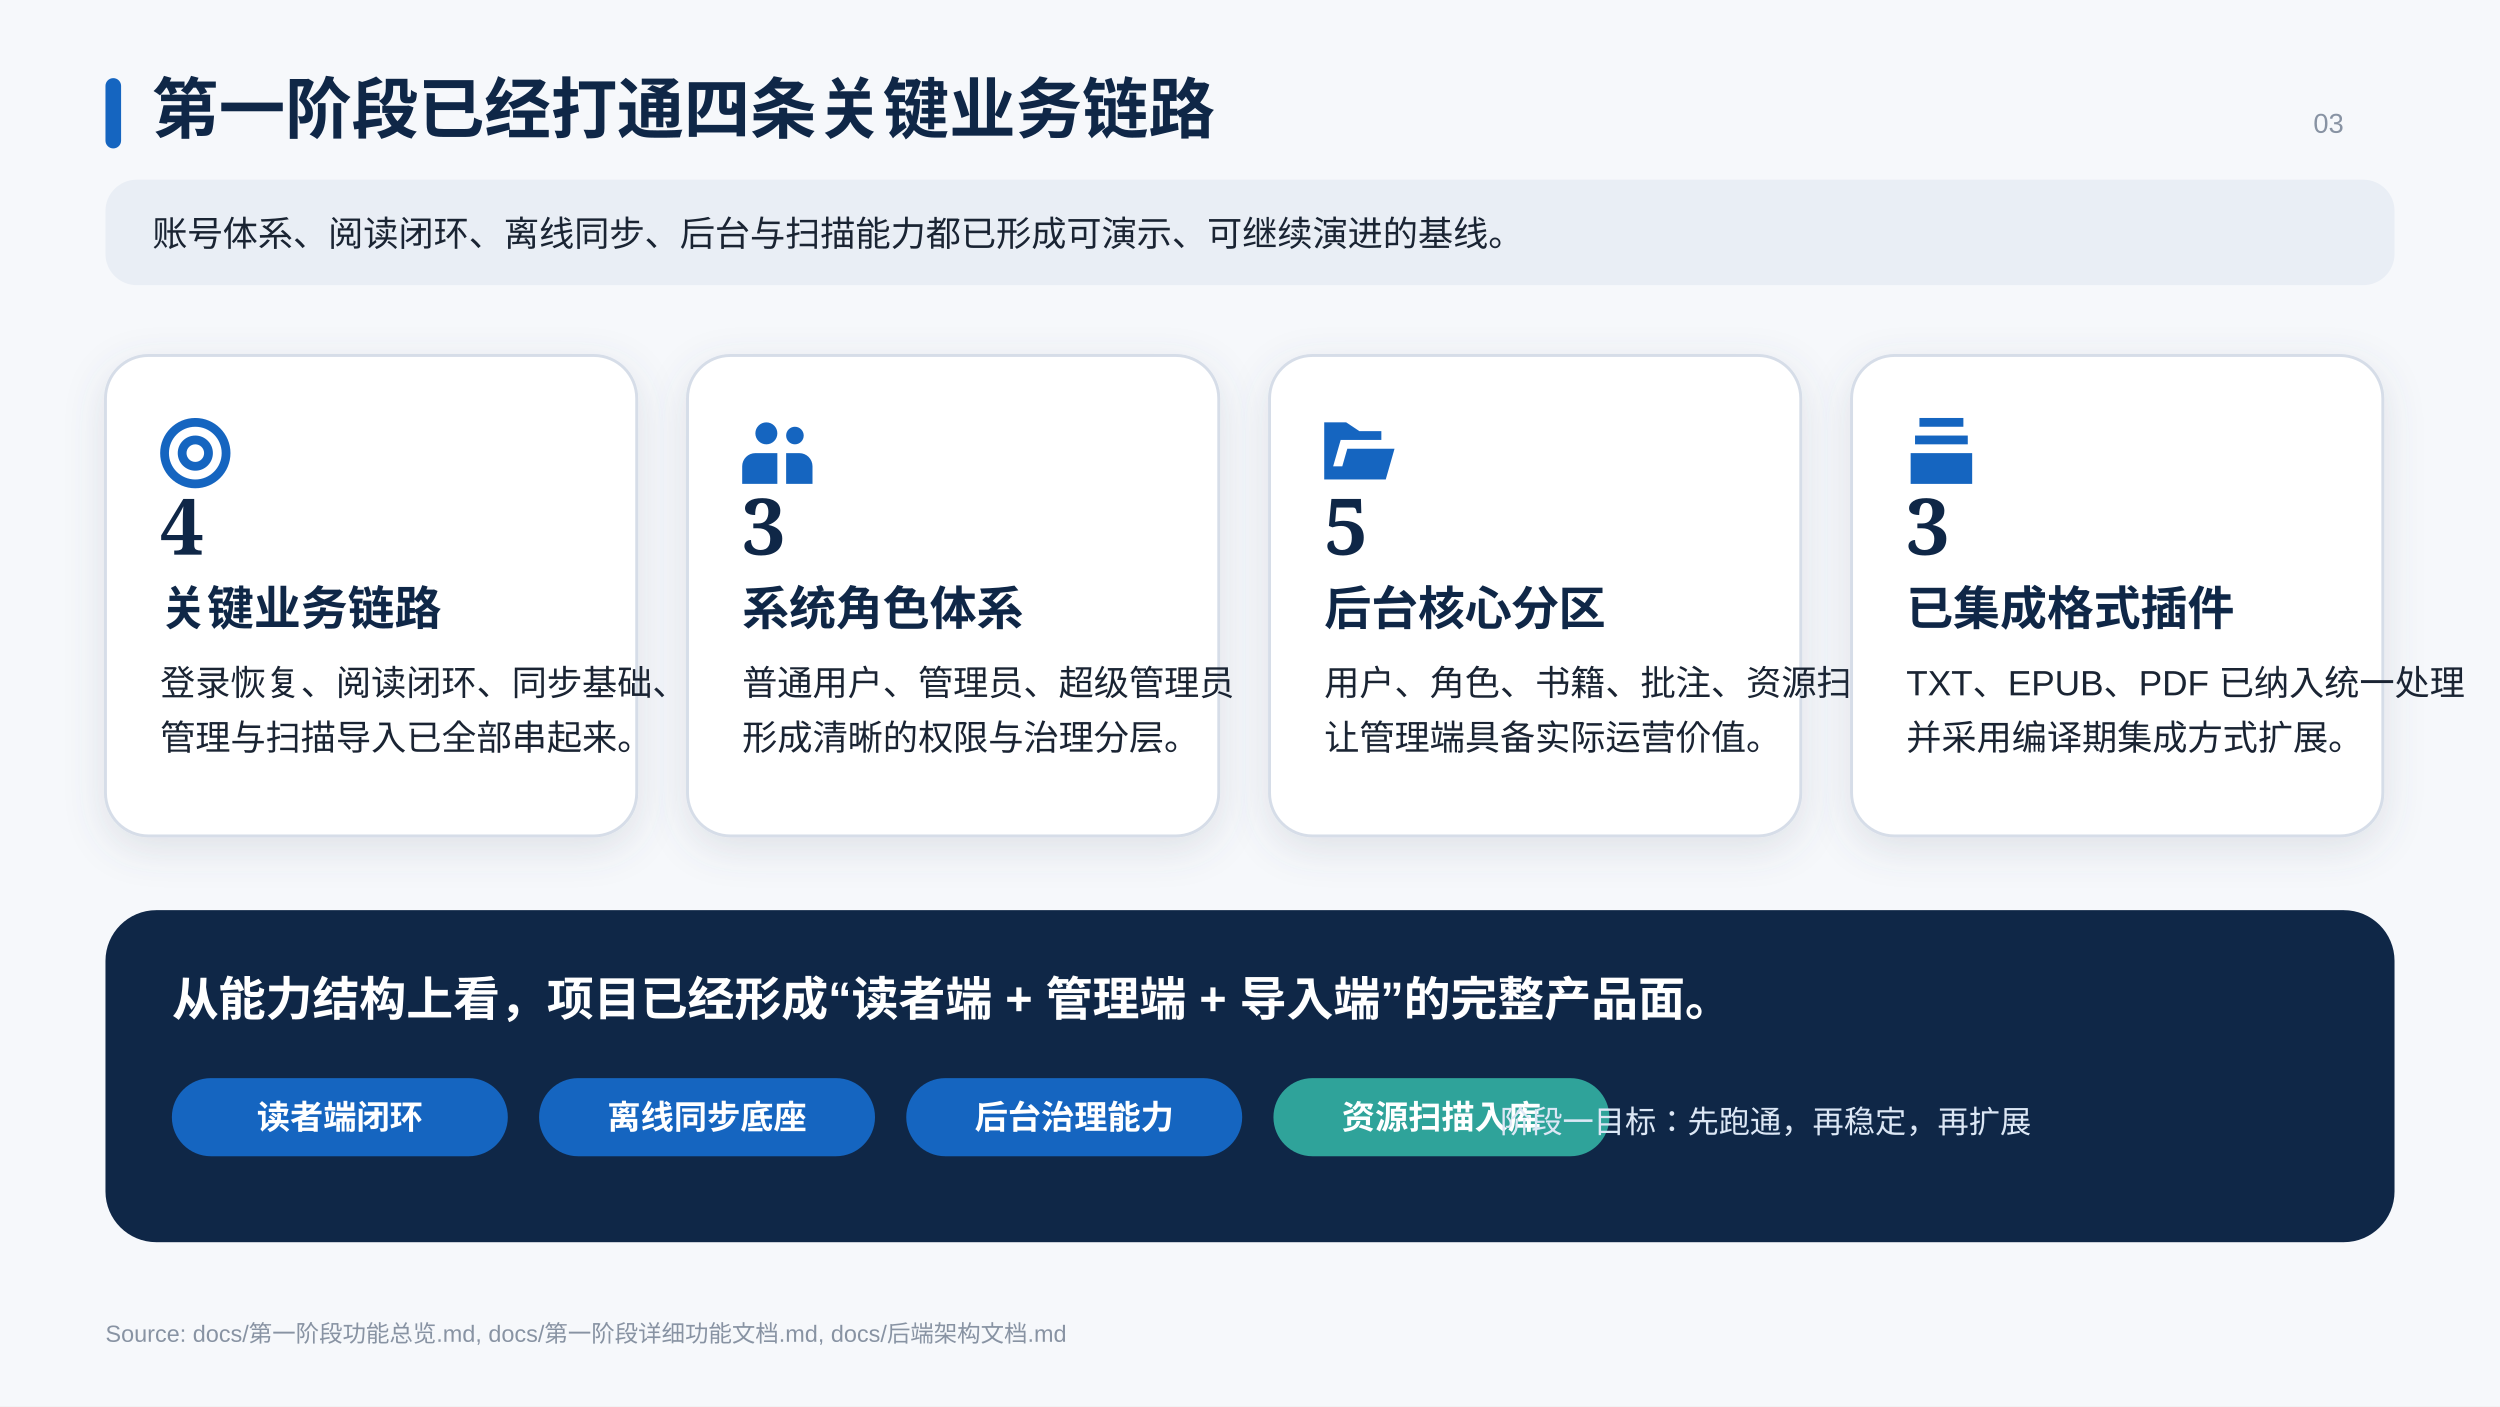
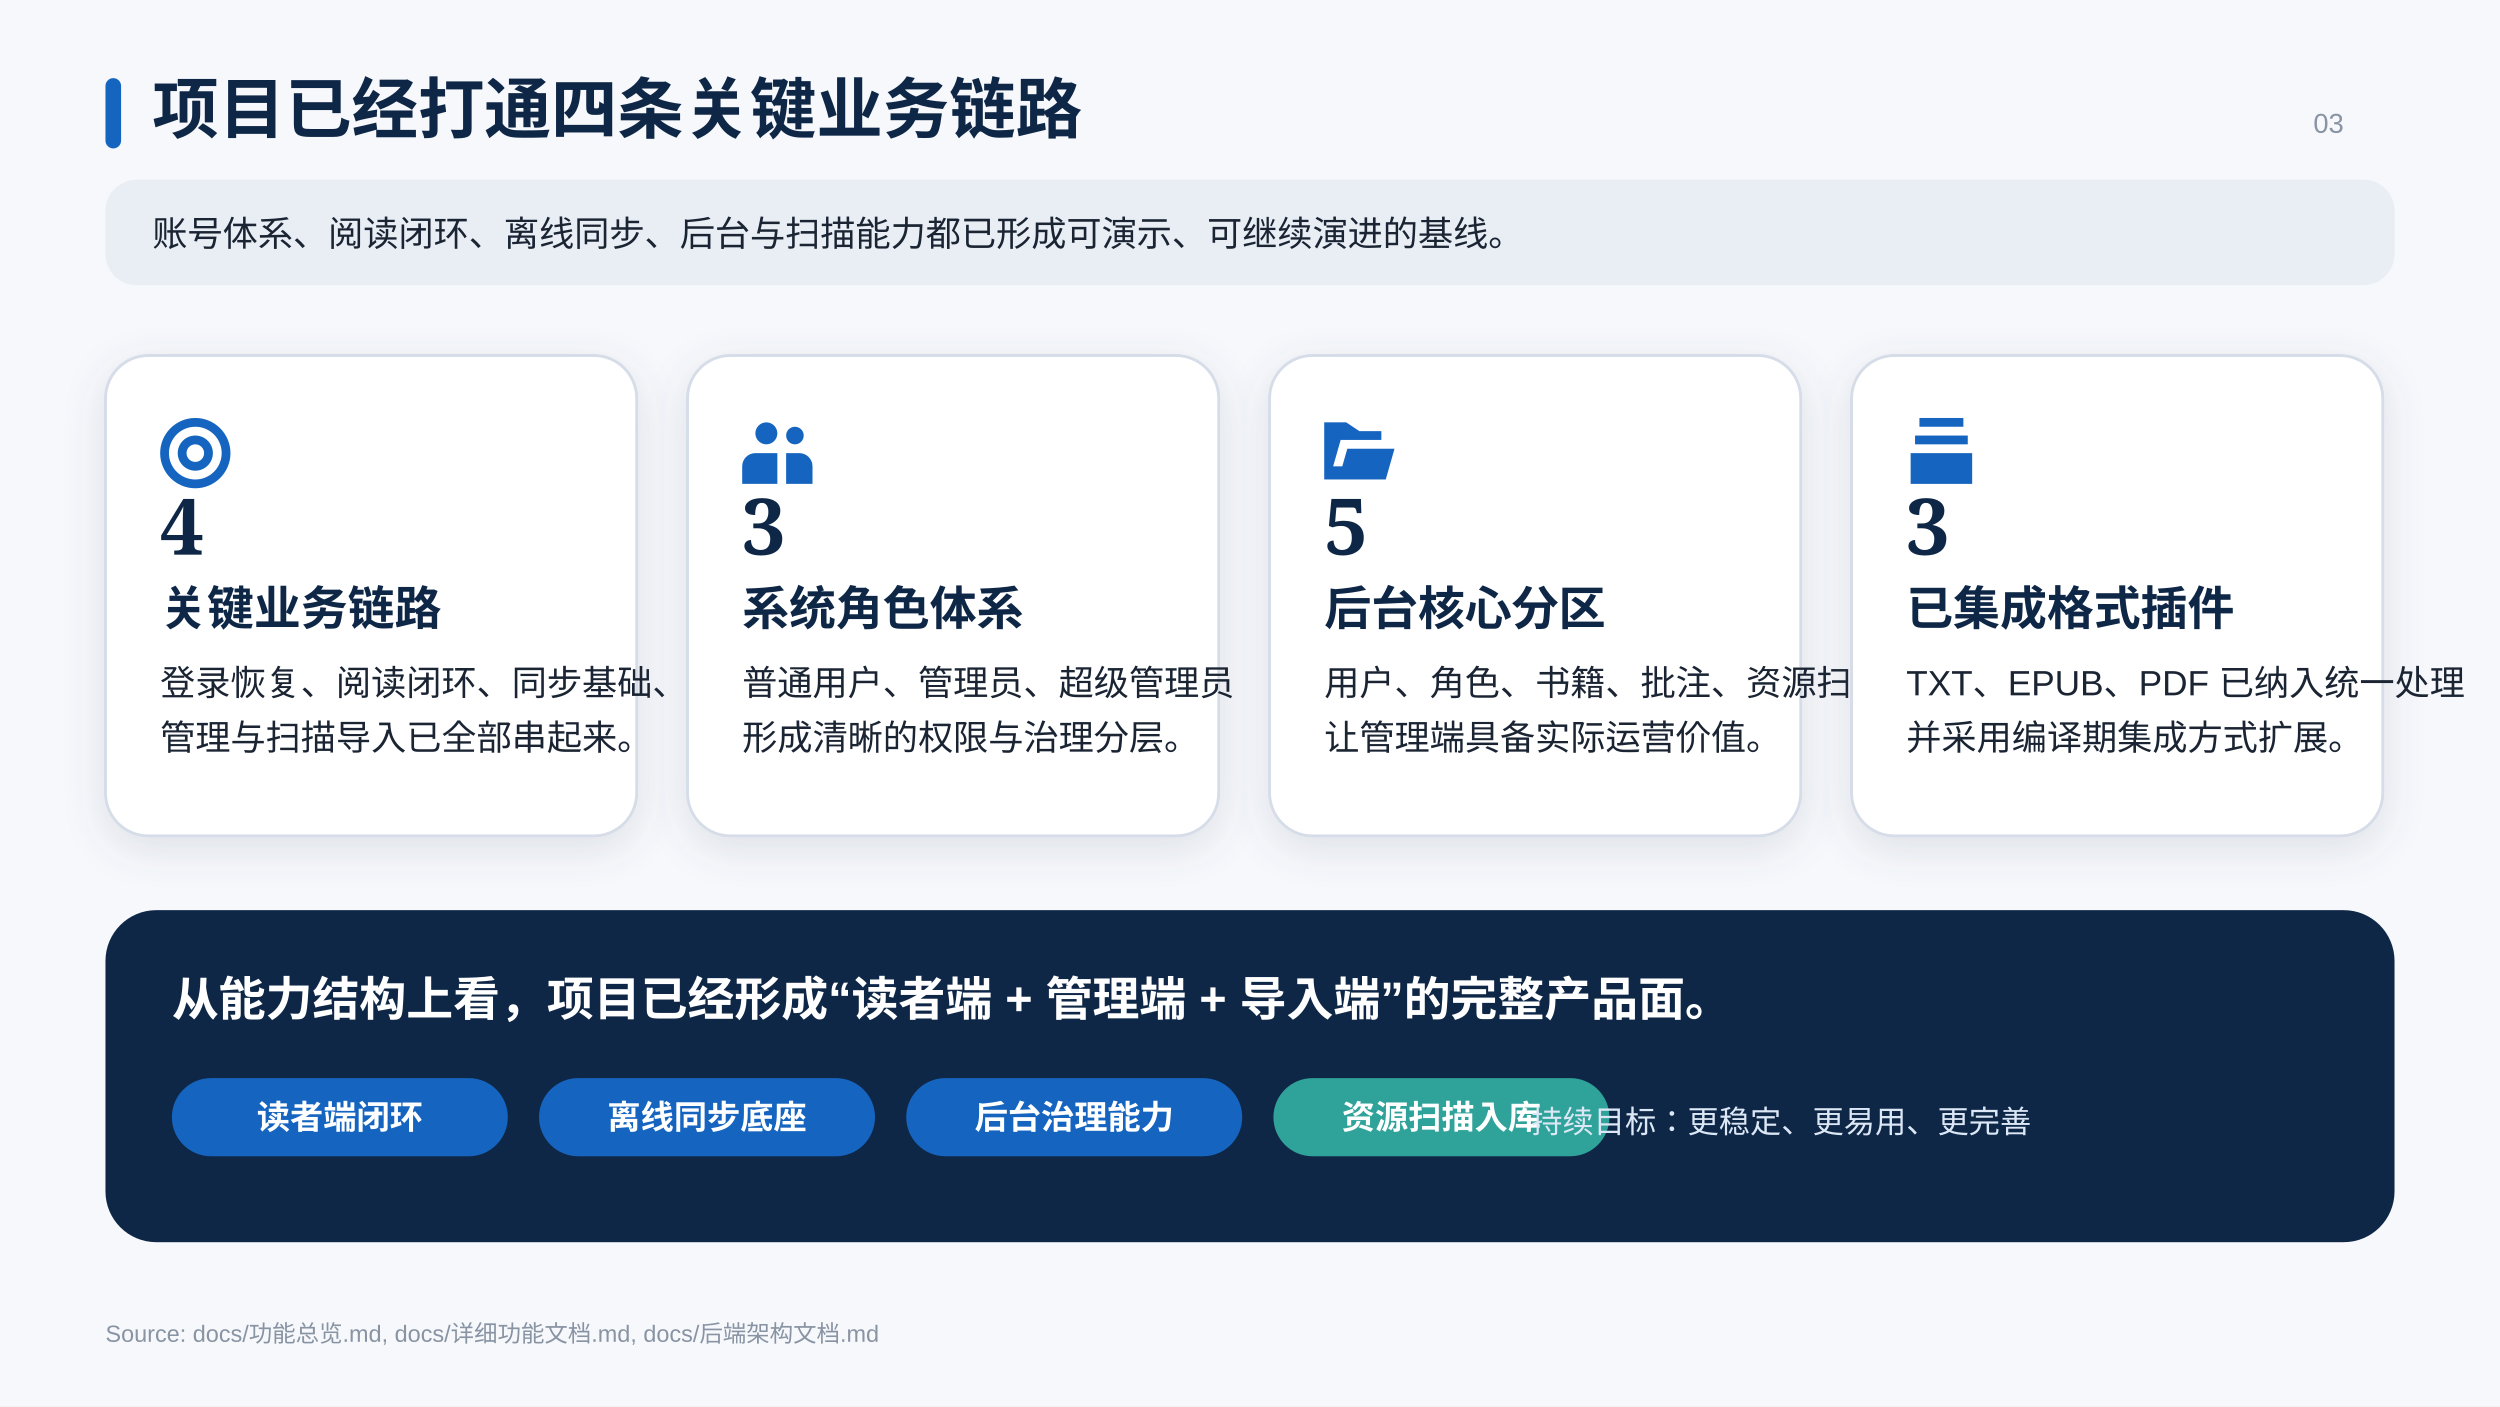
<svg xmlns="http://www.w3.org/2000/svg" viewBox="0 0 1280 720" width="1280" height="720">
  <defs>
    <filter id="shadow" x="-20%" y="-20%" width="160%" height="160%">
      <feGaussianBlur in="SourceAlpha" stdDeviation="10" />
      <feOffset dx="0" dy="6" result="offsetBlur" />
      <feFlood flood-color="#5B6678" flood-opacity="0.16" result="shadowColor" />
      <feComposite in="shadowColor" in2="offsetBlur" operator="in" result="shadow" />
      <feMerge>
        <feMergeNode in="shadow" />
        <feMergeNode in="SourceGraphic" />
      </feMerge>
    </filter>
  </defs>
  <rect width="1280" height="720" fill="#F6F8FB" />
  <path fill="#1565C0" d="M58,40 H58 A4,4 0 0 1 62,44 V72 A4,4 0 0 1 58,76 H58 A4,4 0 0 1 54,72 V44 A4,4 0 0 1 58,40 Z" />
-   <text x="78" y="68" font-family="&quot;Microsoft YaHei&quot;, &quot;PingFang SC&quot;, Arial, sans-serif" font-size="34" font-weight="700" fill="#0F2747">第一阶段已经打通四条关键业务链路</text>
+   <text x="78" y="68" font-family="&quot;Microsoft YaHei&quot;, &quot;PingFang SC&quot;, Arial, sans-serif" font-size="34" font-weight="700" fill="#0F2747">项目已经打通四条关键业务链路</text>
  <text x="1200" y="68" text-anchor="end" font-family="&quot;Microsoft YaHei&quot;, &quot;PingFang SC&quot;, Arial, sans-serif" font-size="14" fill="#8893A3">03</text>
  <path fill="#E9EEF5" d="M70,92 H1210 A16,16 0 0 1 1226,108 V130 A16,16 0 0 1 1210,146 H70 A16,16 0 0 1 54,130 V108 A16,16 0 0 1 70,92 Z" />
  <text x="78" y="126" font-family="&quot;Microsoft YaHei&quot;, &quot;PingFang SC&quot;, Arial, sans-serif" font-size="18" fill="#1A2433">账号体系、阅读闭环、离线同步、后台与扫描能力都已形成可演示、可继续演进的基线。</text>
  <g id="kpi-1">
    <path fill="#FFFFFF" stroke="#D6DDE8" stroke-width="1.5" filter="url(#shadow)" d="M76,182 H304 A22,22 0 0 1 326,204 V406 A22,22 0 0 1 304,428 H76 A22,22 0 0 1 54,406 V204 A22,22 0 0 1 76,182 Z" />
    <g transform="translate(82.0, 214.0) scale(2.25)" fill="#1565C0">
      <path fill-rule="evenodd" clip-rule="evenodd" d="M8 4C5.791 4 4 5.791 4 8C4 10.209 5.791 12 8 12C10.209 12 12 10.209 12 8C12 5.791 10.209 4 8 4ZM6 8C6 6.895 6.895 6 8 6C9.105 6 10 6.895 10 8C10 9.105 9.105 10 8 10C6.895 10 6 9.105 6 8Z" />
      <path fill-rule="evenodd" clip-rule="evenodd" d="M8 0C3.582 0 0 3.582 0 8C0 12.418 3.582 16 8 16C12.418 16 16 12.418 16 8C16 3.582 12.418 0 8 0ZM2 8C2 4.686 4.686 2 8 2C11.314 2 14 4.686 14 8C14 11.314 11.314 14 8 14C4.686 14 2 11.314 2 8Z" />
    </g>
    <text x="82" y="284" font-family="Georgia, SimSun, serif" font-size="40" font-weight="700" fill="#0F2747">4</text>
    <text x="82" y="320" font-family="&quot;Microsoft YaHei&quot;, &quot;PingFang SC&quot;, Arial, sans-serif" font-size="24" font-weight="700" fill="#0F2747">关键业务链路</text>
    <text x="82" y="356" font-family="&quot;Microsoft YaHei&quot;, &quot;PingFang SC&quot;, Arial, sans-serif" font-size="18" fill="#1A2433">登录恢复、阅读闭环、同步基础、</text>
    <text x="82" y="384" font-family="&quot;Microsoft YaHei&quot;, &quot;PingFang SC&quot;, Arial, sans-serif" font-size="18" fill="#1A2433">管理与扫描导入已全部串起来。</text>
  </g>
  <g id="kpi-2">
    <path fill="#FFFFFF" stroke="#D6DDE8" stroke-width="1.5" filter="url(#shadow)" d="M374,182 H602 A22,22 0 0 1 624,204 V406 A22,22 0 0 1 602,428 H374 A22,22 0 0 1 352,406 V204 A22,22 0 0 1 374,182 Z" />
    <g transform="translate(380.0, 214.0) scale(2.25)" fill="#1565C0">
      <path d="M8 3.5C8 4.881 6.881 6 5.5 6C4.119 6 3 4.881 3 3.5C3 2.119 4.119 1 5.5 1C6.881 1 8 2.119 8 3.5Z" />
      <path d="M3 8C1.343 8 0 9.343 0 11V15H8V8H3Z" />
      <path d="M13 8H10V15H16V11C16 9.343 14.657 8 13 8Z" />
      <path d="M12 6C13.105 6 14 5.105 14 4C14 2.895 13.105 2 12 2C10.895 2 10 2.895 10 4C10 5.105 10.895 6 12 6Z" />
    </g>
    <text x="380" y="284" font-family="Georgia, SimSun, serif" font-size="40" font-weight="700" fill="#0F2747">3</text>
    <text x="380" y="320" font-family="&quot;Microsoft YaHei&quot;, &quot;PingFang SC&quot;, Arial, sans-serif" font-size="24" font-weight="700" fill="#0F2747">系统角色体系</text>
    <text x="380" y="356" font-family="&quot;Microsoft YaHei&quot;, &quot;PingFang SC&quot;, Arial, sans-serif" font-size="18" fill="#1A2433">普通用户、管理员、超级管理员</text>
    <text x="380" y="384" font-family="&quot;Microsoft YaHei&quot;, &quot;PingFang SC&quot;, Arial, sans-serif" font-size="18" fill="#1A2433">形成清晰的权限与治理分层。</text>
  </g>
  <g id="kpi-3">
    <path fill="#FFFFFF" stroke="#D6DDE8" stroke-width="1.5" filter="url(#shadow)" d="M672,182 H900 A22,22 0 0 1 922,204 V406 A22,22 0 0 1 900,428 H672 A22,22 0 0 1 650,406 V204 A22,22 0 0 1 672,182 Z" />
    <g transform="translate(678.0, 214.0) scale(2.25)" fill="#1565C0">
      <path d="M0 1H5L8 3H13V5H3.746L2.031 11H4.111L5.254 7H16L14 14H0V1Z" />
    </g>
    <text x="678" y="284" font-family="Georgia, SimSun, serif" font-size="40" font-weight="700" fill="#0F2747">5</text>
    <text x="678" y="320" font-family="&quot;Microsoft YaHei&quot;, &quot;PingFang SC&quot;, Arial, sans-serif" font-size="24" font-weight="700" fill="#0F2747">后台核心分区</text>
    <text x="678" y="356" font-family="&quot;Microsoft YaHei&quot;, &quot;PingFang SC&quot;, Arial, sans-serif" font-size="18" fill="#1A2433">用户、角色、书籍、批注、资源扫描</text>
    <text x="678" y="384" font-family="&quot;Microsoft YaHei&quot;, &quot;PingFang SC&quot;, Arial, sans-serif" font-size="18" fill="#1A2433">让管理端具备实际运营价值。</text>
  </g>
  <g id="kpi-4">
    <path fill="#FFFFFF" stroke="#D6DDE8" stroke-width="1.5" filter="url(#shadow)" d="M970,182 H1198 A22,22 0 0 1 1220,204 V406 A22,22 0 0 1 1198,428 H970 A22,22 0 0 1 948,406 V204 A22,22 0 0 1 970,182 Z" />
    <g transform="translate(976.0, 214.0) scale(2.25)" fill="#1565C0">
      <path d="M13 0H3V2H13V0Z" />
      <path d="M2 4H14V6H2V4Z" />
      <path d="M1 8H15V15H1V8Z" />
    </g>
    <text x="976" y="284" font-family="Georgia, SimSun, serif" font-size="40" font-weight="700" fill="#0F2747">3</text>
    <text x="976" y="320" font-family="&quot;Microsoft YaHei&quot;, &quot;PingFang SC&quot;, Arial, sans-serif" font-size="24" font-weight="700" fill="#0F2747">已集成格式插件</text>
    <text x="976" y="356" font-family="&quot;Microsoft YaHei&quot;, &quot;PingFang SC&quot;, Arial, sans-serif" font-size="18" fill="#1A2433">TXT、EPUB、PDF 已纳入统一处理</text>
    <text x="976" y="384" font-family="&quot;Microsoft YaHei&quot;, &quot;PingFang SC&quot;, Arial, sans-serif" font-size="18" fill="#1A2433">并采用编译期集成方式扩展。</text>
  </g>
  <g id="summary-band">
    <path fill="#0F2747" d="M80,466 H1200 A26,26 0 0 1 1226,492 V610 A26,26 0 0 1 1200,636 H80 A26,26 0 0 1 54,610 V492 A26,26 0 0 1 80,466 Z" />
    <text x="88" y="520" font-family="&quot;Microsoft YaHei&quot;, &quot;PingFang SC&quot;, Arial, sans-serif" font-size="24" font-weight="700" fill="#FFFFFF">从能力结构上看，项目已经形成“读者端 + 管理端 + 导入端”的完整产品面。</text>
    <path fill="#1565C0" d="M108,552 H240 A20,20 0 0 1 260,572 V572 A20,20 0 0 1 240,592 H108 A20,20 0 0 1 88,572 V572 A20,20 0 0 1 108,552 Z" />
    <text x="174" y="578" text-anchor="middle" font-family="&quot;Microsoft YaHei&quot;, &quot;PingFang SC&quot;, Arial, sans-serif" font-size="17" font-weight="700" fill="#FFFFFF">读者端闭环</text>
    <path fill="#1565C0" d="M296,552 H428 A20,20 0 0 1 448,572 V572 A20,20 0 0 1 428,592 H296 A20,20 0 0 1 276,572 V572 A20,20 0 0 1 296,552 Z" />
    <text x="362" y="578" text-anchor="middle" font-family="&quot;Microsoft YaHei&quot;, &quot;PingFang SC&quot;, Arial, sans-serif" font-size="17" font-weight="700" fill="#FFFFFF">离线同步底座</text>
    <path fill="#1565C0" d="M484,552 H616 A20,20 0 0 1 636,572 V572 A20,20 0 0 1 616,592 H484 A20,20 0 0 1 464,572 V572 A20,20 0 0 1 484,552 Z" />
    <text x="550" y="578" text-anchor="middle" font-family="&quot;Microsoft YaHei&quot;, &quot;PingFang SC&quot;, Arial, sans-serif" font-size="17" font-weight="700" fill="#FFFFFF">后台治理能力</text>
    <path fill="#2FA39A" d="M672,552 H804 A20,20 0 0 1 824,572 V572 A20,20 0 0 1 804,592 H672 A20,20 0 0 1 652,572 V572 A20,20 0 0 1 672,552 Z" />
    <text x="738" y="578" text-anchor="middle" font-family="&quot;Microsoft YaHei&quot;, &quot;PingFang SC&quot;, Arial, sans-serif" font-size="17" font-weight="700" fill="#FFFFFF">资源扫描入库</text>
-     <text x="1040" y="580" text-anchor="end" font-family="&quot;Microsoft YaHei&quot;, &quot;PingFang SC&quot;, Arial, sans-serif" font-size="16" fill="#DCE7F5">阶段一目标：先跑通，再稳定，再扩展</text>
+     <text x="1040" y="580" text-anchor="end" font-family="&quot;Microsoft YaHei&quot;, &quot;PingFang SC&quot;, Arial, sans-serif" font-size="16" fill="#DCE7F5">持续目标：更稳定、更易用、更完善</text>
  </g>
-   <text x="54" y="687" font-family="&quot;Microsoft YaHei&quot;, &quot;PingFang SC&quot;, Arial, sans-serif" font-size="12" fill="#8893A3">Source: docs/第一阶段功能总览.md, docs/第一阶段详细功能文档.md, docs/后端架构文档.md</text>
+   <text x="54" y="687" font-family="&quot;Microsoft YaHei&quot;, &quot;PingFang SC&quot;, Arial, sans-serif" font-size="12" fill="#8893A3">Source: docs/功能总览.md, docs/详细功能文档.md, docs/后端架构文档.md</text>
</svg>
